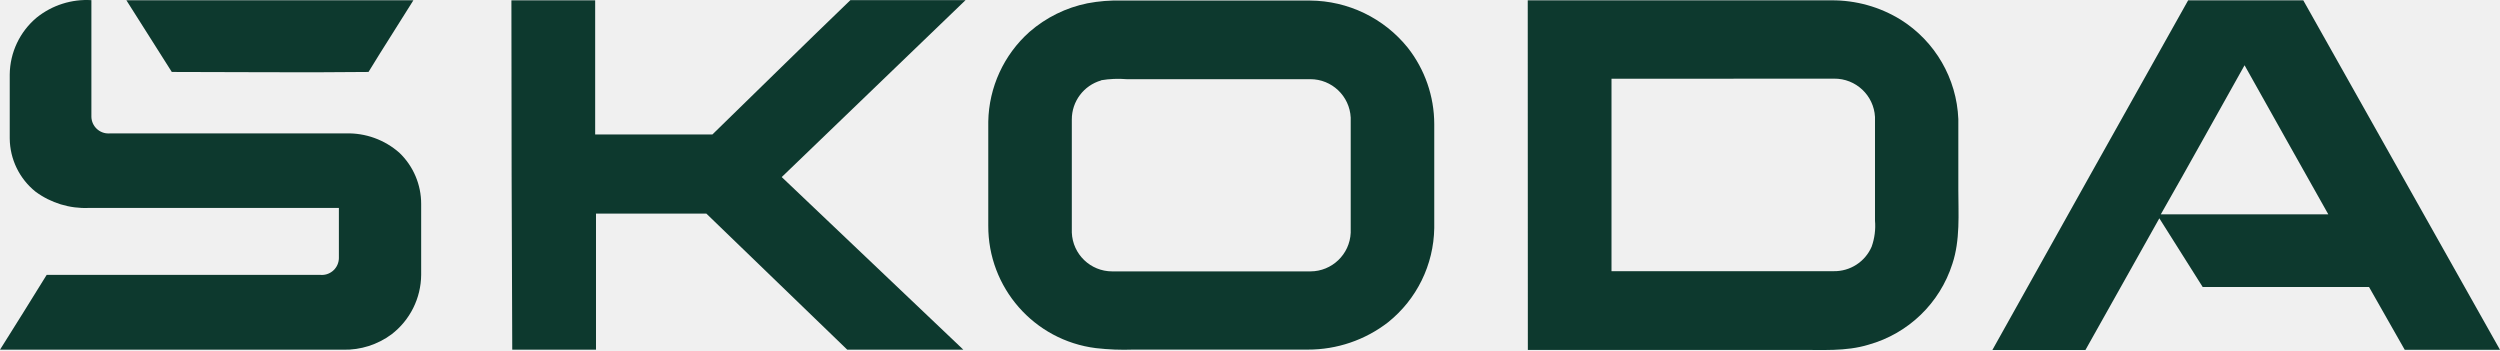
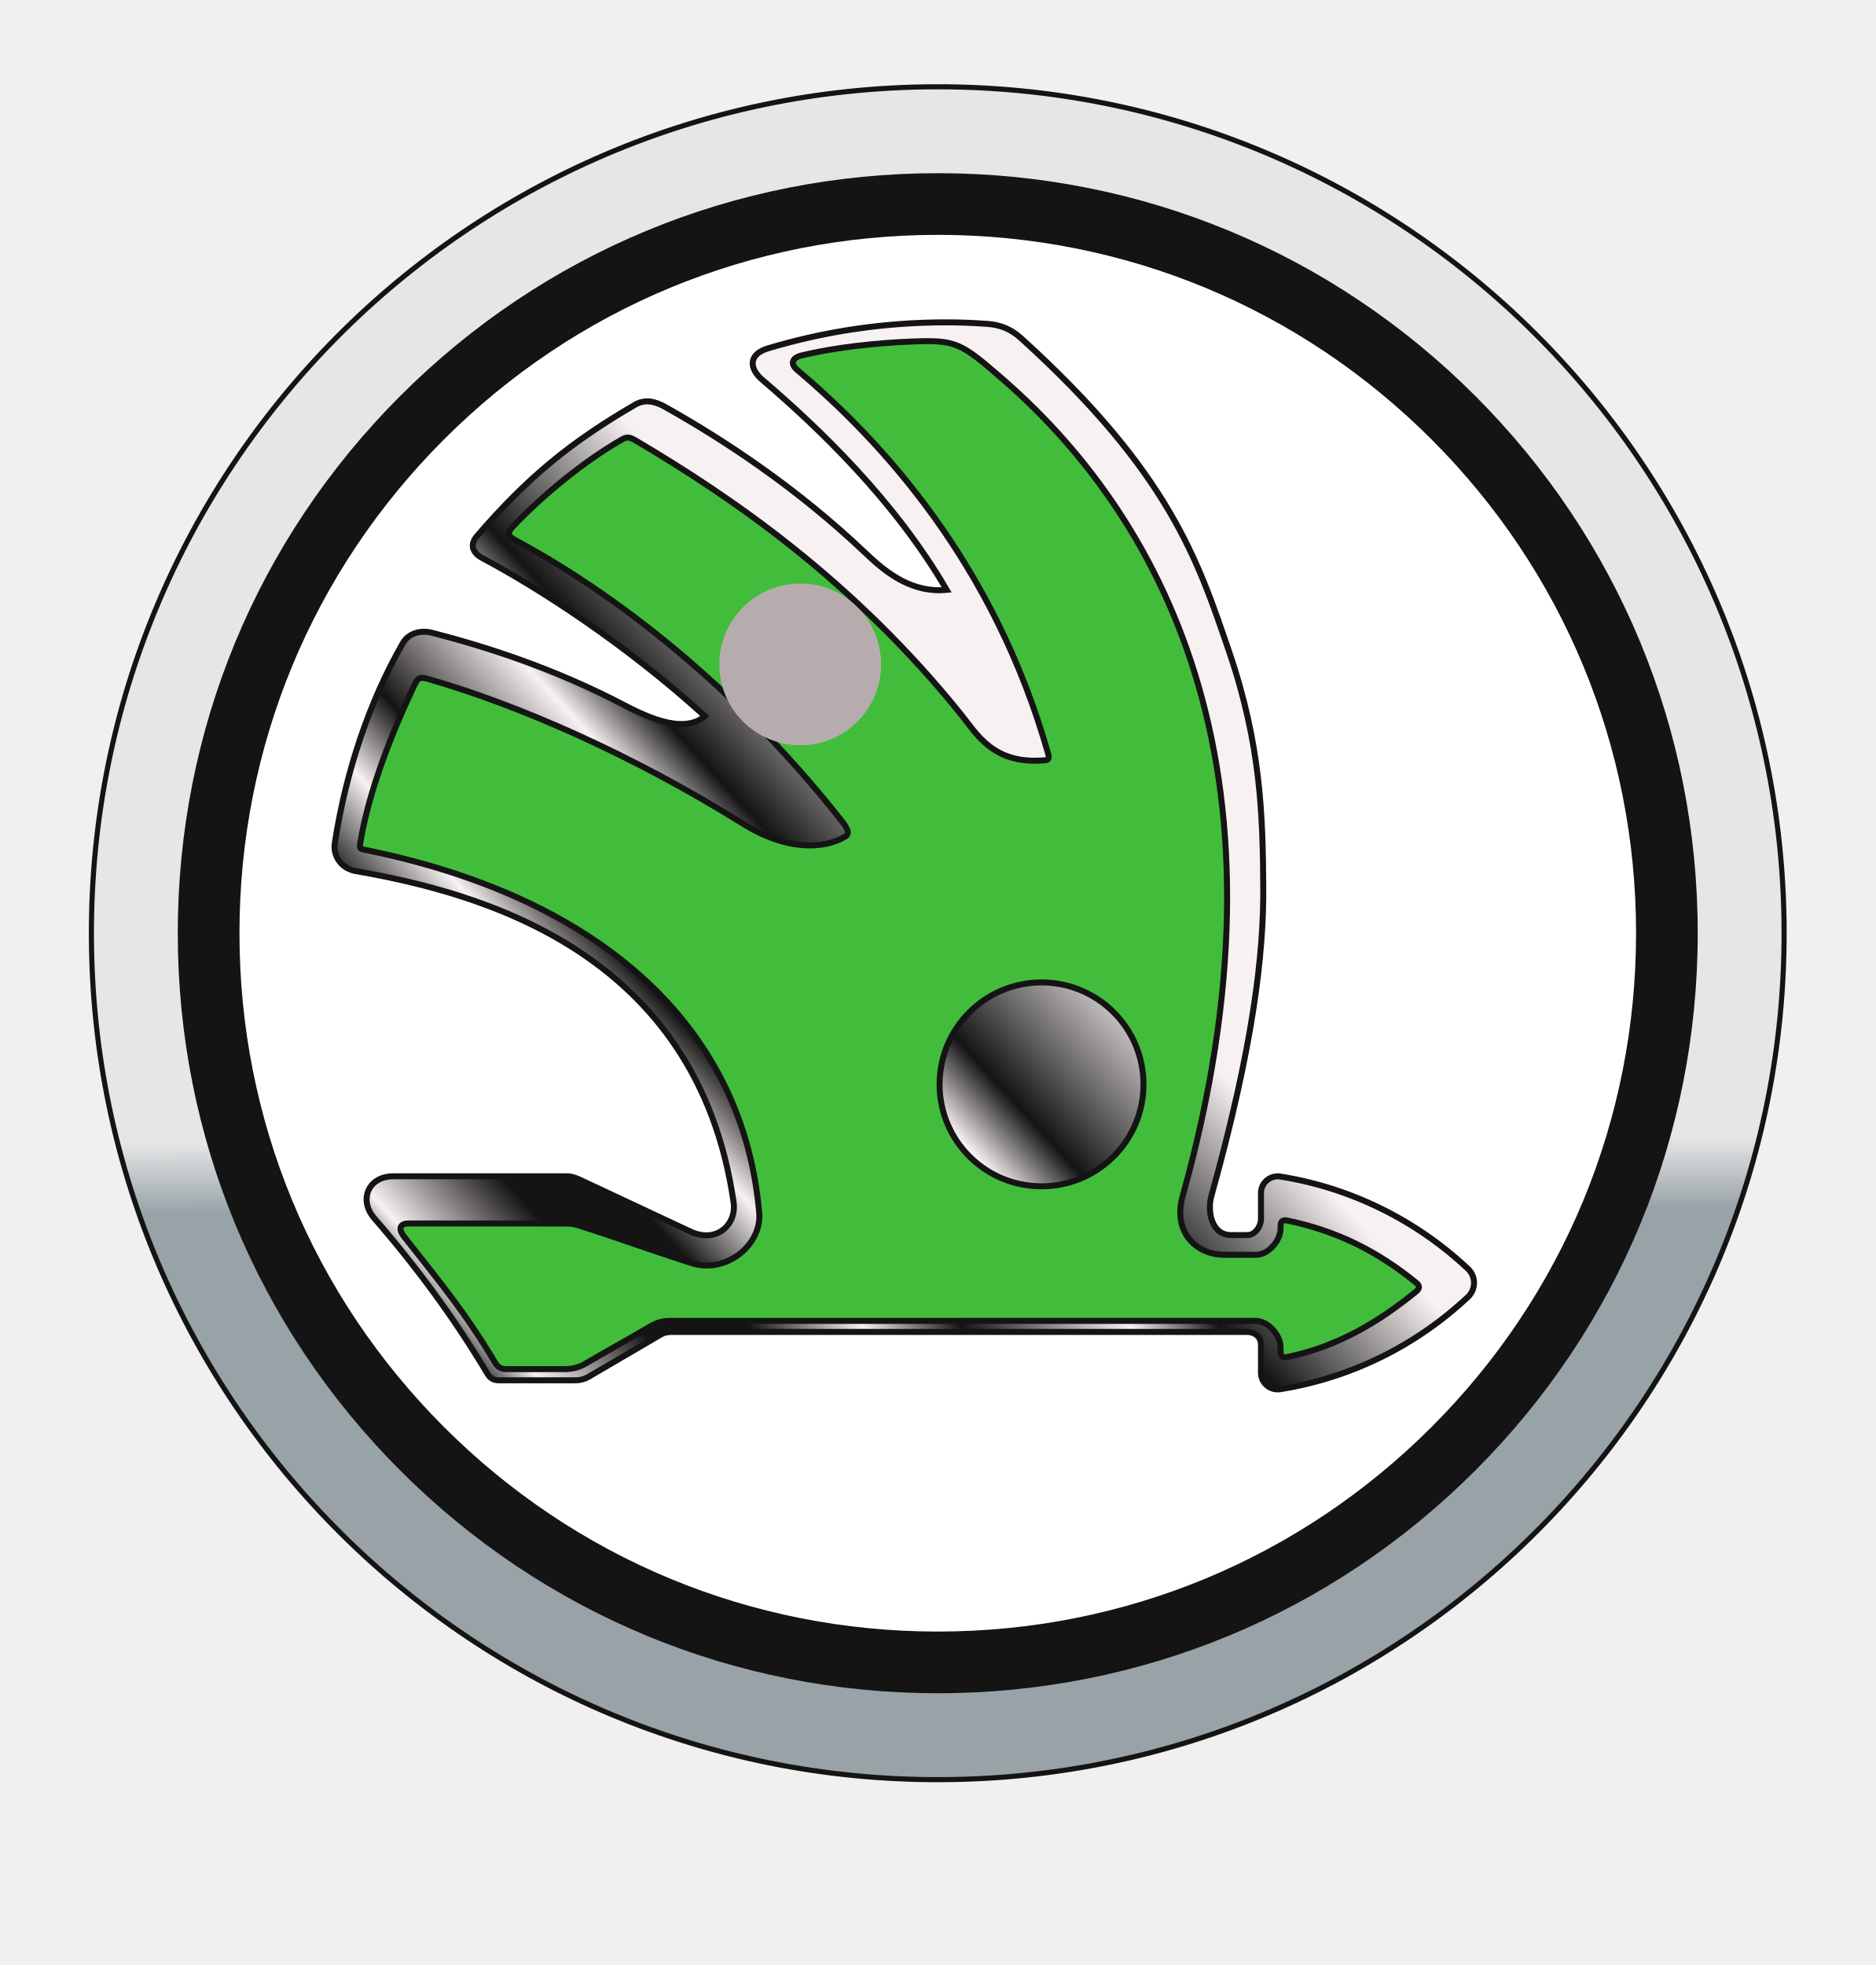
- <svg xmlns="http://www.w3.org/2000/svg" width="238.8" height="33.434" viewBox="0 0 238.8 33.434" id="Layer_1" overflow="hidden" version="1.1">
-   <defs id="defs8" />
-   <path d="m 3.51,1.673 c 1.475,-1.18 3.334,-1.772 5.22,-1.66 0,3.72 0,7.44 0,11.16 0.03,0.9 0.784,1.605 1.684,1.574 0.025,-0.001 0.051,-0.002 0.076,-0.004 h 22.53 c 1.883,-0.059 3.718,0.603 5.13,1.85 1.333,1.277 2.084,3.044 2.08,4.89 0,2.26 0,4.517 0,6.77 -0.017,2.234 -1.065,4.334 -2.84,5.69 -1.33,0.982 -2.947,1.496 -4.6,1.46 H 0 c 1.49,-2.38 3,-4.77 4.46,-7.15 8.7,0 17.4,0 26.1,0 0.895,0.1 1.701,-0.545 1.8,-1.44 0.006,-0.05 0.009,-0.1 0.01,-0.15 0,-1.6 0,-3.2 0,-4.8 H 8.47 c -1.817,0.075 -3.605,-0.472 -5.07,-1.55 -1.547,-1.239 -2.454,-3.108 -2.47,-5.09 0,-2.033 0,-4.07 0,-6.11 0.021,-2.104 0.965,-4.092 2.58,-5.44 z" fill="#0d392e" id="path3" />
-   <path d="M 12.07,0.023 H 39.49 C 38.07,2.313 36.6,4.573 35.2,6.873 c -6.26,0.07 -12.53,0 -18.79,0 z" fill="#0d392e" id="path4" />
-   <path d="m 48.85,0.033 h 8 c 0,4.273 0,8.543 0,12.81 3.73,0 7.47,0 11.2,0 4.39,-4.27 8.76,-8.58 13.18,-12.83 3.65,0 7.31,0 11,0 C 86.377,5.646 80.523,11.28 74.67,16.913 c 5.787,5.493 11.57,10.99 17.35,16.49 -3.7,0 -7.39,0 -11.09,0 -4.487,-4.333 -8.973,-8.667 -13.46,-13 -3.51,0 -7,0 -10.54,0 0,4.34 0,8.673 0,13 h -8 c -0.053,-11.12 -0.08,-22.243 -0.08,-33.37 z" fill="#0d392e" id="path5" />
-   <path d="m 103.88,0.313 c 1.071,-0.202 2.161,-0.29 3.25,-0.26 6,0 12,0 18,0 3.626,0.02 7.052,1.669 9.33,4.49 1.642,2.083 2.537,4.657 2.54,7.31 0,3.31 0,6.62 0,9.93 -0.053,3.508 -1.67,6.809 -4.41,9 -2.195,1.7 -4.894,2.619 -7.67,2.61 h -16.66 c -1.195,0.044 -2.392,-0.003 -3.58,-0.14 -5.9,-0.739 -10.316,-5.774 -10.28,-11.72 0,-3.31 0,-6.62 0,-9.92 0.061,-3.281 1.489,-6.387 3.94,-8.57 1.579,-1.374 3.488,-2.315 5.54,-2.73 z m 1.3,7.37 c -1.662,0.478 -2.805,2.001 -2.8,3.73 0,3.6 0,7.2 0,10.8 0.081,2.073 1.785,3.712 3.86,3.71 h 18.93 c 2.063,-0.003 3.759,-1.629 3.85,-3.69 0,-3.673 0,-7.34 0,-11 -0.102,-2.061 -1.806,-3.678 -3.87,-3.67 h -17.54 c -0.808,-0.067 -1.621,-0.033 -2.42,0.1 z" fill="#0d392e" id="path6" />
-   <path d="m 145.93,0.033 h 29 c 2.332,-0.019 4.623,0.618 6.61,1.84 3.3,2.062 5.367,5.622 5.52,9.51 0,2.25 0,4.5 0,6.76 0,2.26 0.19,4.78 -0.57,7.06 -1.197,3.756 -4.204,6.657 -8,7.72 -2.18,0.67 -4.48,0.48 -6.73,0.5 h -25.82 c -0.007,-11.133 -0.01,-22.263 -0.01,-33.39 z m 8,7.49 c 0,6.127 0,12.253 0,18.38 h 21.23 c 1.569,0.024 2.997,-0.9 3.62,-2.34 0.283,-0.798 0.392,-1.647 0.32,-2.49 0,-3.3 0,-6.6 0,-9.9 -0.112,-2.07 -1.837,-3.684 -3.91,-3.66 z" fill="#0d392e" id="path7" />
-   <path d="m 209.01,0.033 h 11 C 226.27,11.146 232.533,22.273 238.8,33.413 c -3,0 -6.07,0 -9.1,0 -1.15,-2 -2.26,-4 -3.41,-6 H 210.4 l -4.14,-6.56 -7.06,12.58 c -3,0 -5.93,0 -8.89,0 6.22,-11.14 12.453,-22.273 18.7,-33.4 z M 206.4,20.473 h 16 c -2.66,-4.75 -5.35,-9.48 -8,-14.24 -2.66,4.73 -5.29,9.5 -8,14.24 z" fill="#0d392e" id="path8" />
+ <svg xmlns="http://www.w3.org/2000/svg" viewBox="9 78 252 264">
+   <g transform="translate(.733 1.192) scale(.70667)">
+     <linearGradient id="c" gradientUnits="userSpaceOnUse" x1="-4062.365" y1="275.141" x2="-3788.274" y2="275.141" gradientTransform="matrix(-.0029 -.8327 -.8275 .0029 406.56 -2936.028)">
+       <stop offset="0" stop-color="#99a2a7" />
+       <stop offset=".476" stop-color="#98a3a8" />
+       <stop offset=".535" stop-color="#e6e6e6" />
+       <stop offset="1" stop-color="#e6e6e6" />
+     </linearGradient>
+     <path d="M189.445 125.191c88.874-.305 161.171 71.493 161.478 160.367.305 88.874-71.493 161.171-160.368 161.477-88.875.307-161.17-71.491-161.477-160.366-.306-88.876 71.493-161.172 160.367-161.478z" fill="url(#c)" stroke="#141414" stroke-width=".971" stroke-linecap="square" />
+     <path d="M190.002 430.606c-38.598 0-74.885-15.027-102.177-42.322C60.532 360.995 45.5 324.705 45.5 286.115c0-38.602 15.032-74.887 42.325-102.176 27.292-27.294 63.579-42.323 102.177-42.323 38.599 0 74.885 15.029 102.177 42.323 27.294 27.29 42.32 63.574 42.32 102.176 0 38.59-15.028 74.875-42.32 102.17-27.292 27.294-63.578 42.321-102.177 42.321" fill="#141414" />
+     <path d="M190.002 418.879c-35.466 0-68.807-13.81-93.883-38.886-25.08-25.078-38.89-58.42-38.89-93.879 0-35.465 13.81-68.806 38.89-93.883 25.076-25.075 58.417-38.889 93.883-38.889 35.466 0 68.807 13.814 93.884 38.889 25.08 25.077 38.89 58.42 38.89 93.883 0 35.461-13.81 68.803-38.89 93.88-25.077 25.075-58.418 38.885-93.884 38.885" fill="#fff" />
+   </g>
+   <g transform="translate(.733 1.192) scale(.70667)">
+     <linearGradient id="d" gradientUnits="userSpaceOnUse" x1="-3171.205" y1="1243.351" x2="-3054.946" y2="1136.977" gradientTransform="translate(4211.574 -1235.162) scale(1.3002)">
+       <stop offset="0" stop-color="#151313" />
+       <stop offset=".085" stop-color="#151313" />
+       <stop offset=".128" stop-color="#f8f1f1" />
+       <stop offset=".229" stop-color="#151313" />
+       <stop offset=".304" stop-color="#141414" />
+       <stop offset=".382" stop-color="#f8f1f1" />
+       <stop offset=".45" stop-color="#151313" />
+       <stop offset=".566" stop-color="#f8f1f4" />
+       <stop offset=".627" stop-color="#141414" />
+       <stop offset=".787" stop-color="#f8f1f1" />
+       <stop offset="1" stop-color="#f8f1f2" />
+     </linearGradient>
+     <path d="M290.795 349.896c-9.817-9.212-22.191-15.373-35.673-17.526a3.177 3.177 0 0 0-3.665 3.134v4.893c0 1.455-1.113 3.104-2.573 3.104-1.059 0-2.117.029-3.181 0-3.759-.058-4.441-4.676-3.688-7.396 8.014-28.737 9.973-46.169 9.879-58.86-.1-13.492-.437-26.932-6.517-44.726-5.859-17.117-11.207-33.877-39.498-59.492-1.921-1.732-3.864-2.573-6.452-2.76-2.782-.193-5.056-.292-7.887-.292-11.744 0-23.079 1.723-33.79 4.938-4.009 1.211-3.408 3.999-1.204 5.899 10.679 9.136 25.161 22.868 35.151 40.021-6.325.614-11.159-2.905-15.223-6.799-13.352-12.708-27.254-21.77-38.297-27.972-1.924-1.077-3.818-1.527-5.723-.433-12.172 7.078-20.374 13.736-30.037 24.944-1.644 1.906-.58 3.39 1.028 4.243 10.564 5.602 27.107 16.229 42.278 30.031-3.091 2.602-7.992 1.748-15.094-1.975-13.65-7.172-26.774-11.3-36.789-13.879-2.145-.549-4.443.052-5.548 1.971-6.413 11.142-10.838 24.47-12.931 37.985-.398 2.597 1.369 4.893 3.958 5.344 23.344 4.085 64.955 15.059 71.866 62.994.596 4.197-3.222 7.887-8.249 5.525-7.016-3.286-14.025-6.565-21.034-9.856-.737-.34-1.573-.632-2.38-.632H86.458c-4.701 0-6.636 4.495-3.579 7.997 7.95 9.154 15.241 19.032 21.478 29.504.551.929 1.182 1.285 2.263 1.285h14.435a5.01 5.01 0 0 0 2.671-.731c4.536-2.66 9.073-5.313 13.62-7.972.842-.503 1.683-.493 2.667-.493h108.8c1.461 0 2.644.942 2.644 2.405v5.354c0 1.947 1.741 3.426 3.665 3.129 13.481-2.153 25.856-8.314 35.673-17.52a3.683 3.683 0 0 0 0-5.386" fill="url(#d)" stroke="#141414" stroke-width="1.139" />
+     <path d="M209.74 334.229c-10.718 0-19.392-8.68-19.392-19.377 0-10.71 8.674-19.386 19.392-19.386 10.69 0 19.38 8.676 19.38 19.386 0 10.697-8.69 19.377-19.38 19.377zm71.249 18.345c-7.36-6.003-15.118-9.885-24.54-11.838-.854-.176-1.269.152-1.269 1.03v.473c0 2.315-2.316 5.011-4.643 5.011h-6.119c-5.168 0-9.781-4.256-7.869-11.091 22.116-78.923-2.595-127.723-33.802-155.041-8.477-7.406-9.237-7.816-17.685-7.494-6.658.252-14.462 1.07-21.062 2.671-1.298.315-2.38 1.345-.666 2.783 16.018 13.497 37.432 36.763 47.674 72.978.352 1.258-.391 1.17-1.35 1.223-9.173.554-12.263-5.063-15.129-8.636-20.794-25.879-44.108-41.621-61.559-51.963-1.736-1.041-2.017-1.023-3.339-.25-7.015 4.05-14.889 10.516-20.437 16.398-1.157 1.245-.865 1.828.415 2.512 15.784 8.46 39.789 25.125 62.096 53.384 1.386 1.748 1.481 2.554.696 3.017-4.291 2.555-11.452 2.519-19.296-2.367-21.269-13.265-42.87-22.659-59.771-27.529-1.801-.525-2.116-.42-2.852 1.123-4.122 8.663-8.612 19.923-10.231 29.685-.205 1.274-.316 1.374.865 1.613 46.511 9.447 72.03 34.959 74.94 69.063.509 5.916-6.184 11.614-12.844 9.51-7.232-2.297-14.252-4.875-21.489-7.167a7.461 7.461 0 0 0-2.386-.369c-9.996-.006-20.005-.011-30.013-.011-1.333 0-2.116.836-.79 2.514 7.553 9.553 11.944 14.966 17.269 23.899.544.929 1.175 1.285 2.269 1.285 3.671 0 7.354-.007 11.043-.007 1.461 0 2.712-.337 3.981-1.086 4.005-2.345 7.985-4.531 11.99-6.881 1.273-.748 2.362-1.198 3.834-1.198 36.316-.012 75.24 0 111.549-.007 2.315 0 4.712 2.707 4.712 5.039v.803c0 .875.415 1.204 1.269 1.034 9.422-1.953 17.18-6.477 24.54-12.48.665-.551.665-1.077-.001-1.633" fill="#42bd3b" stroke="#141414" stroke-width="1.139" />
+     <path d="M179.035 232.781c1.229 8.398-4.583 16.19-12.981 17.418-8.39 1.228-16.189-4.574-17.417-12.972-1.229-8.397 4.582-16.198 12.972-17.425 8.397-1.228 16.197 4.582 17.426 12.979" fill="#b7acad" />
+     <path d="M166.299 219.828l-4.618 30.395c6.616.943 13.325-2.556 16.184-8.968 3.457-7.752-.021-16.823-7.766-20.277a15.375 15.375 0 0 0-3.8-1.15z" fill="#b7acad" />
+   </g>
</svg>
